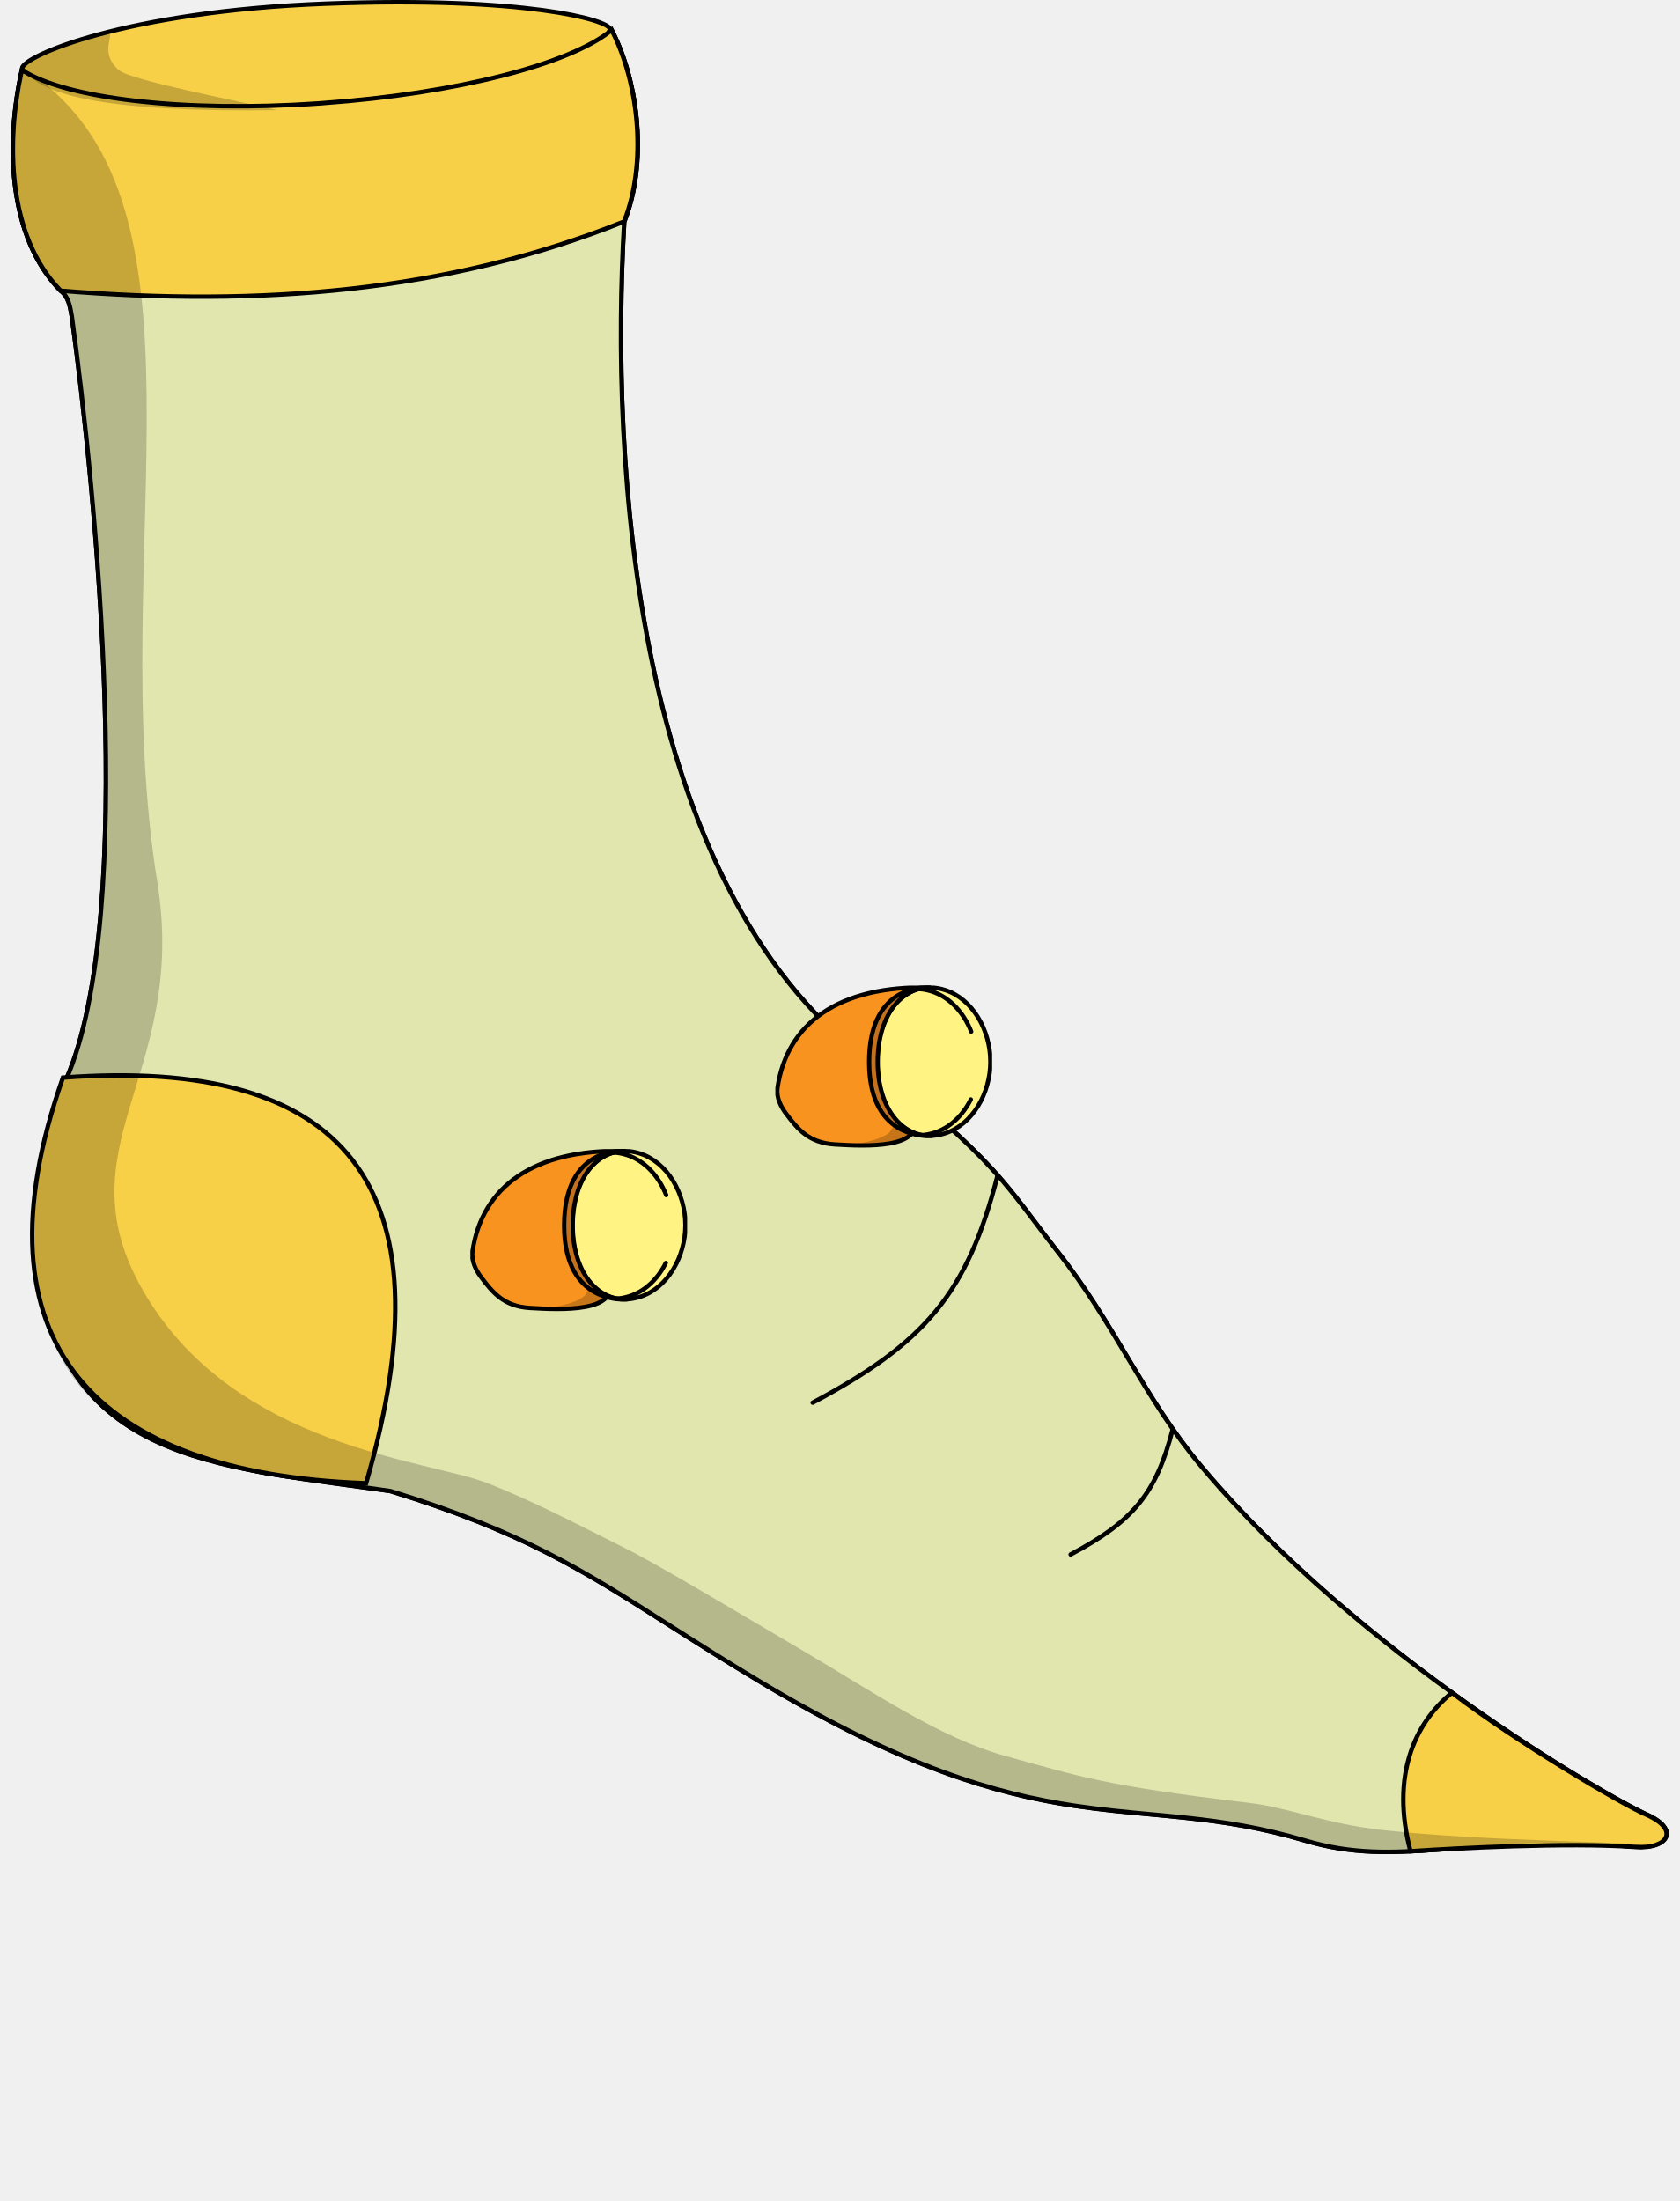
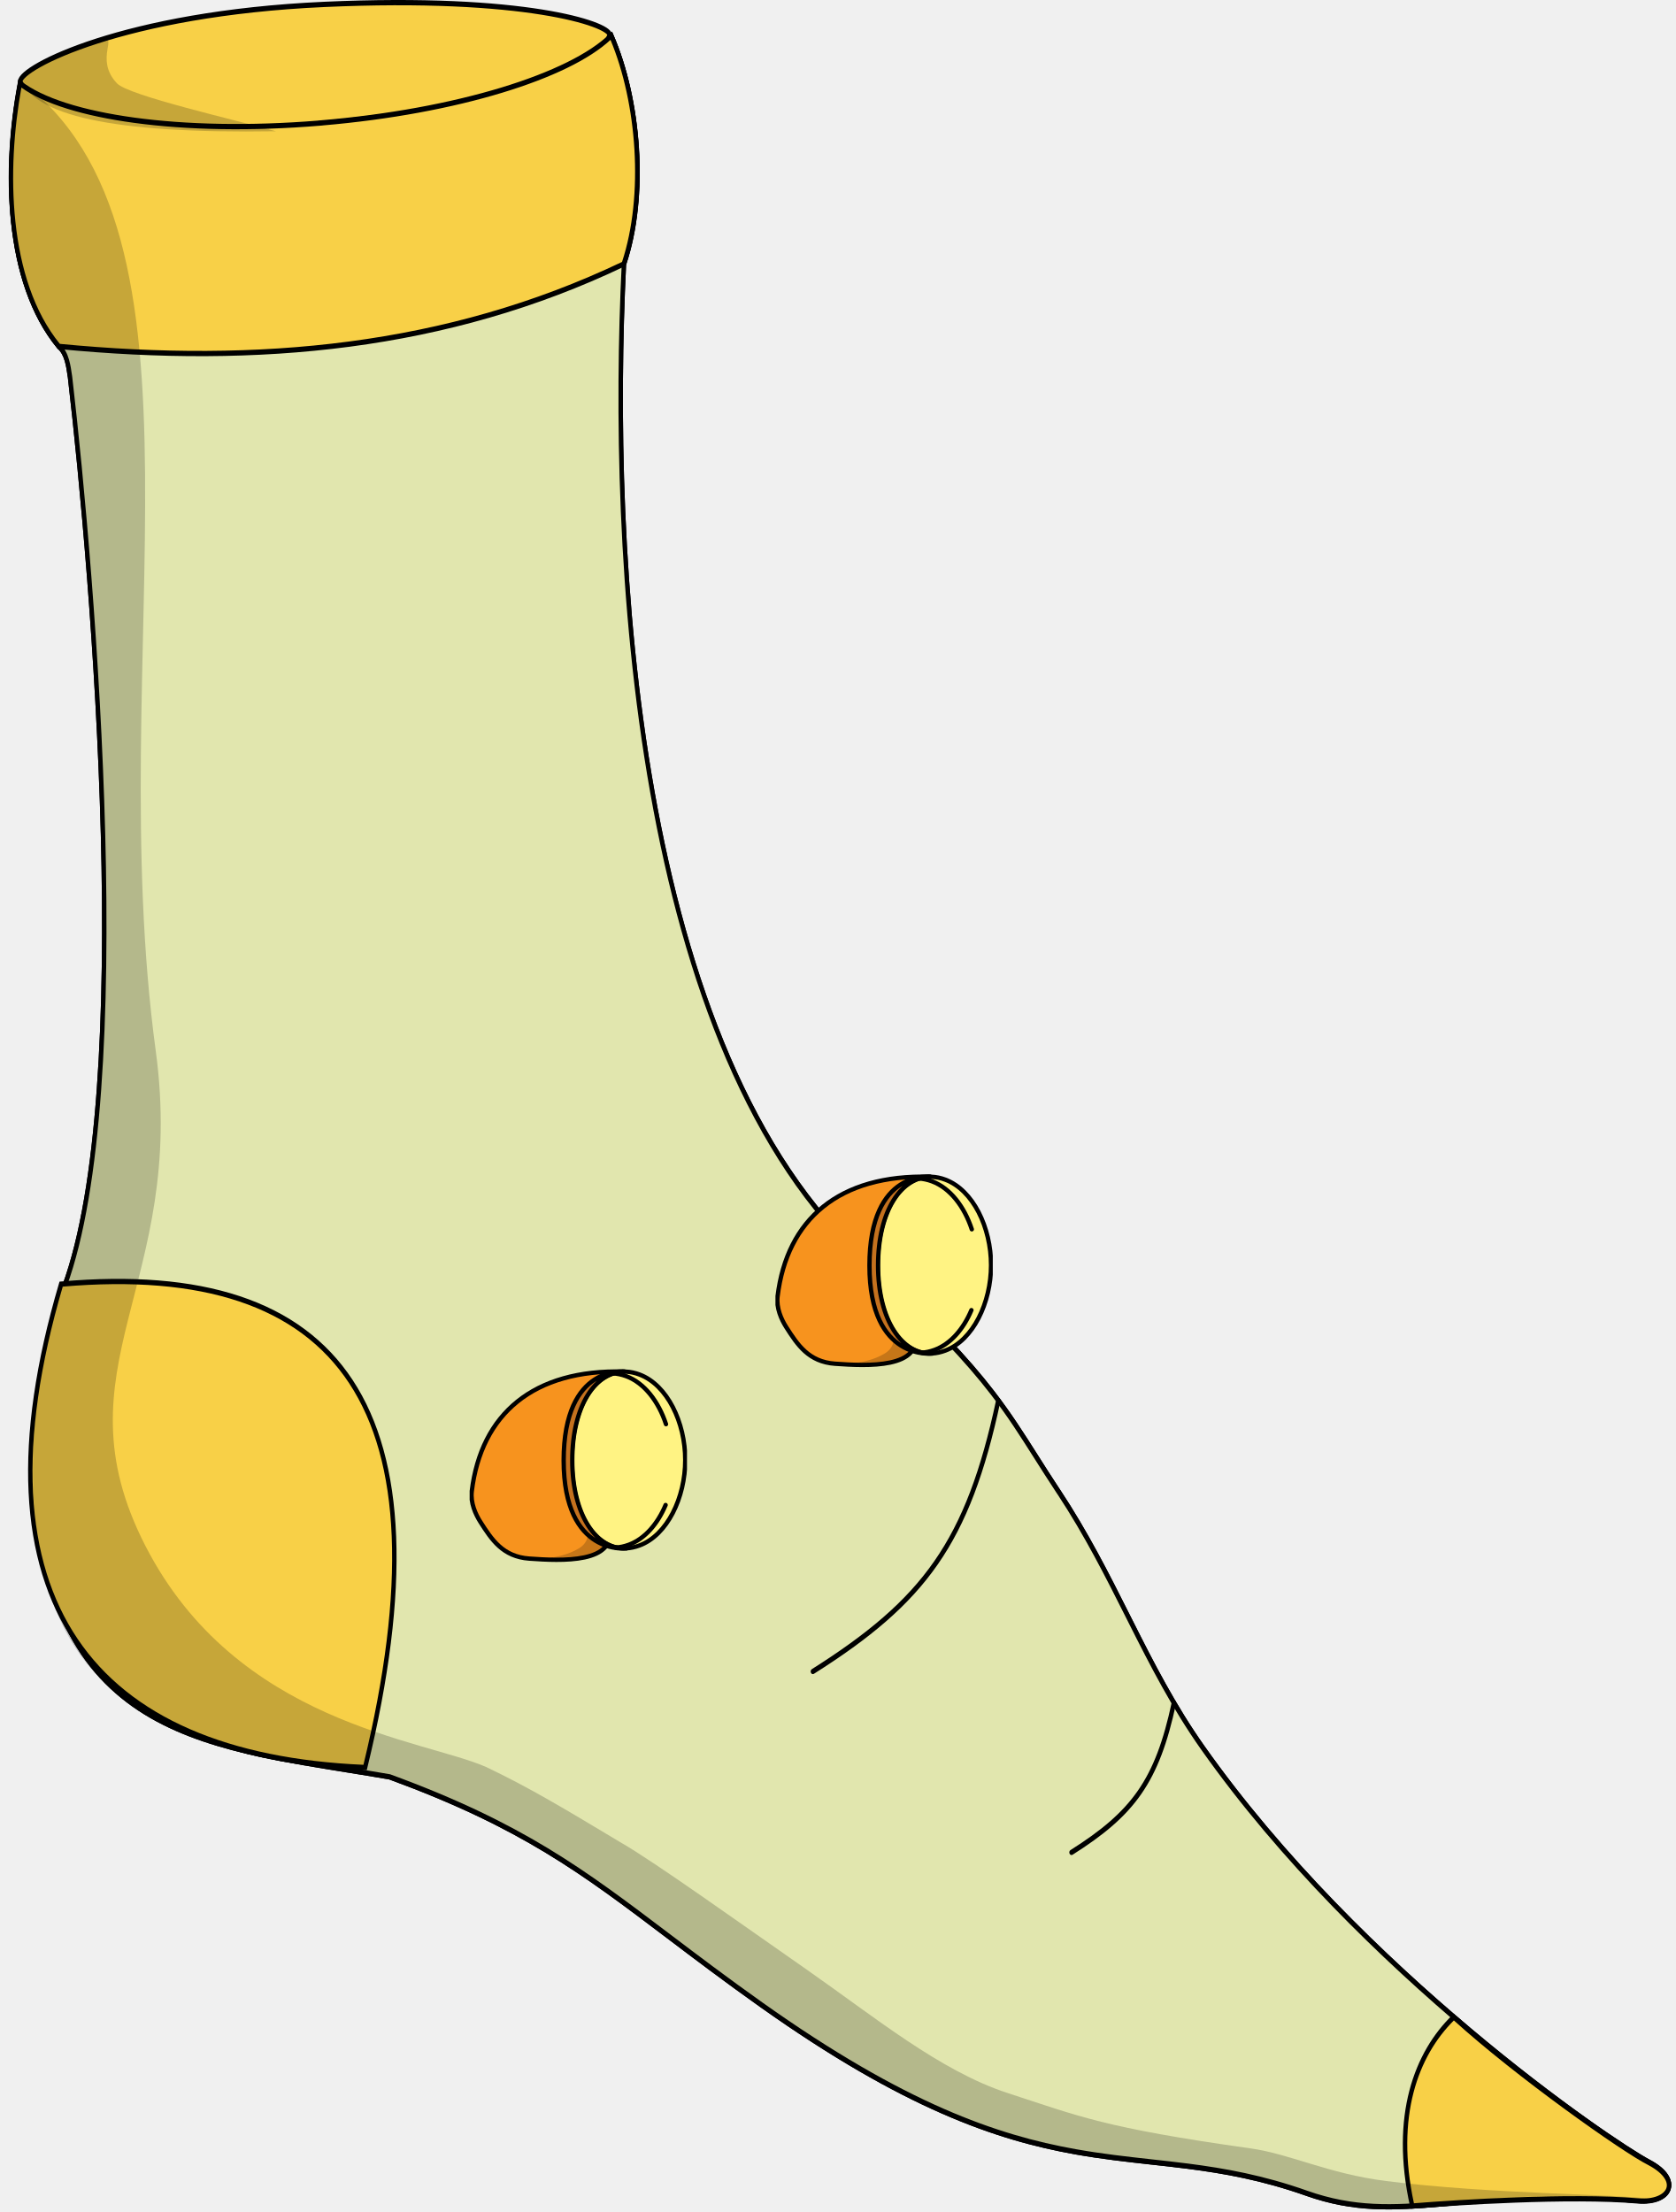
- <svg xmlns="http://www.w3.org/2000/svg" width="132" height="173" viewBox="0 0 132 173" fill="none">
-   <path d="M83.115 98.379C79.068 93.227 78.408 91.236 68.108 83.264C49.751 69.413 47.955 36.317 49.057 17.433C50.87 12.917 50.252 6.584 48.077 2.381C42.529 8.165 7.822 10.593 1.728 5.514C0.474 11.107 0.561 18.562 4.778 22.866C5.39 23.322 5.515 24.138 5.643 24.895C7.488 38.27 10.833 71.887 5.206 84.83C3.483 88.794 2.889 93.143 2.909 97.527C3.809 114.991 17.01 115.203 30.694 117.204C44.391 121.424 48.337 125.378 59.853 132.252C82.208 145.592 88.864 140.59 102.569 144.668C110.006 146.881 114.672 144.161 128.529 145.151C131.072 145.332 132.038 143.8 129.429 142.632C126.264 141.215 106.8 130.029 94.436 115.293C89.871 109.853 87.693 104.204 83.118 98.379H83.115Z" fill="#E1E6AE" />
-   <path fill-rule="evenodd" clip-rule="evenodd" d="M48.122 2.084L47.953 2.259C47.285 2.956 46.163 3.615 44.679 4.222C43.198 4.828 41.373 5.375 39.314 5.854C35.196 6.813 30.157 7.499 25.097 7.846C20.038 8.194 14.964 8.201 10.779 7.806C8.686 7.609 6.819 7.311 5.288 6.906C3.753 6.5 2.574 5.99 1.841 5.379L1.623 5.197L1.561 5.475C0.93 8.287 0.636 11.569 1.031 14.694C1.426 17.818 2.512 20.799 4.656 22.987L4.666 22.996L4.677 23.004C4.945 23.204 5.113 23.487 5.23 23.823C5.343 24.148 5.404 24.507 5.466 24.873L5.473 24.918C5.473 24.918 5.473 24.919 5.474 24.92C6.395 31.604 7.692 43.344 8.055 55.028C8.237 60.871 8.185 66.698 7.737 71.869C7.288 77.044 6.444 81.55 5.048 84.76C3.313 88.752 2.717 93.127 2.738 97.527L2.738 97.531L2.738 97.535C2.964 101.922 3.963 105.241 5.561 107.779C7.159 110.318 9.349 112.064 11.934 113.319C14.516 114.572 17.495 115.335 20.677 115.91C22.796 116.293 25.013 116.594 27.267 116.9C28.391 117.053 29.523 117.206 30.657 117.372C41.004 120.562 45.762 123.592 52.471 127.866C54.62 129.234 56.969 130.73 59.766 132.4C70.961 139.08 78.235 141.173 84.431 142.104C86.498 142.414 88.448 142.595 90.378 142.775C91.333 142.863 92.283 142.952 93.24 143.055C96.134 143.367 99.109 143.818 102.521 144.833L102.57 144.667L102.521 144.833C106.272 145.949 109.325 145.82 113.156 145.54C113.454 145.518 113.756 145.496 114.064 145.472C117.717 145.199 122.141 144.867 128.518 145.323L128.519 145.323C129.171 145.369 129.732 145.307 130.166 145.161C130.596 145.017 130.926 144.783 131.07 144.468C131.221 144.141 131.15 143.777 130.885 143.436C130.624 143.099 130.167 142.77 129.502 142.473C127.934 141.77 122.287 138.627 115.484 133.814C108.683 129.003 100.74 122.532 94.571 115.18C92.299 112.472 90.619 109.71 88.932 106.89C88.854 106.76 88.776 106.63 88.699 106.499C87.089 103.806 85.446 101.058 83.257 98.27L83.204 98.203H83.201C82.565 97.393 82.012 96.658 81.489 95.964C80.38 94.493 79.409 93.204 78.086 91.76C76.118 89.612 73.369 87.114 68.216 83.125L68.214 83.124C59.086 76.236 54.06 64.549 51.457 52.199C48.858 39.865 48.682 26.901 49.23 17.47C51.052 12.903 50.424 6.534 48.233 2.3L48.122 2.084ZM48.032 2.67C50.099 6.834 50.659 12.979 48.897 17.367L48.887 17.393L48.885 17.422C48.334 26.873 48.507 39.885 51.117 52.27C53.727 64.651 58.777 76.438 68.004 83.4C73.15 87.383 75.881 89.867 77.83 91.995C79.141 93.427 80.097 94.695 81.2 96.158C81.739 96.873 82.312 97.635 82.98 98.484L83.032 98.551H83.035C85.185 101.298 86.804 104.007 88.403 106.682C88.48 106.811 88.557 106.94 88.634 107.068C90.321 109.888 92.013 112.671 94.305 115.403C100.5 122.787 108.47 129.278 115.284 134.098C122.095 138.917 127.763 142.074 129.36 142.79L129.36 142.79C129.999 143.076 130.399 143.376 130.611 143.649C130.819 143.917 130.837 144.144 130.755 144.323C130.667 144.515 130.441 144.703 130.056 144.832C129.675 144.959 129.162 145.02 128.543 144.976C122.14 144.519 117.694 144.852 114.039 145.126C113.731 145.149 113.428 145.172 113.131 145.194C109.305 145.473 106.306 145.597 102.62 144.5C99.18 143.477 96.183 143.023 93.277 142.709C92.31 142.605 91.354 142.516 90.397 142.427C88.473 142.249 86.54 142.069 84.483 141.76C78.336 140.837 71.104 138.761 59.944 132.102C57.162 130.441 54.821 128.95 52.675 127.583C45.952 123.3 41.15 120.242 30.747 117.036L30.734 117.032L30.721 117.03C29.574 116.863 28.433 116.708 27.304 116.554C25.055 116.249 22.851 115.95 20.739 115.568C17.569 114.995 14.626 114.239 12.085 113.006C9.547 111.775 7.412 110.068 5.855 107.594C4.297 105.119 3.309 101.863 3.085 97.521C3.065 93.154 3.657 88.832 5.367 84.898C6.785 81.636 7.633 77.086 8.083 71.899C8.532 66.709 8.584 60.868 8.402 55.017C8.038 43.316 6.74 31.561 5.817 24.87L5.817 24.867L5.817 24.865L5.807 24.806C5.746 24.448 5.681 24.062 5.558 23.709C5.429 23.338 5.231 22.989 4.895 22.734C2.828 20.619 1.764 17.724 1.376 14.65C0.999 11.672 1.258 8.539 1.841 5.819C2.633 6.398 3.786 6.868 5.199 7.242C6.754 7.653 8.642 7.954 10.746 8.152C14.955 8.55 20.048 8.541 25.121 8.193C30.194 7.845 35.252 7.157 39.393 6.193C41.463 5.71 43.307 5.158 44.81 4.544C46.195 3.978 47.304 3.353 48.032 2.67Z" fill="black" />
-   <path d="M83.115 98.379C79.068 93.227 78.408 91.236 68.108 83.264C49.751 69.413 47.955 36.317 49.057 17.433C50.87 12.917 50.252 6.584 48.077 2.381C42.529 8.165 7.822 10.593 1.728 5.514C0.474 11.107 0.561 18.562 4.778 22.866C5.39 23.322 5.515 24.138 5.643 24.895C7.488 38.27 10.833 71.887 5.206 84.83C3.483 88.794 2.889 93.143 2.909 97.527C3.809 114.991 17.01 115.203 30.694 117.204C44.391 121.424 48.337 125.378 59.853 132.252C82.208 145.592 88.864 140.59 102.569 144.668C110.006 146.881 114.672 144.161 128.529 145.151C131.072 145.332 132.038 143.8 129.429 142.632C126.264 141.215 106.8 130.029 94.436 115.293C89.871 109.853 87.693 104.204 83.118 98.379H83.115Z" fill="#E1E6AE" />
-   <path fill-rule="evenodd" clip-rule="evenodd" d="M48.122 2.084L47.953 2.259C47.285 2.956 46.163 3.615 44.679 4.222C43.198 4.828 41.373 5.375 39.314 5.854C35.196 6.813 30.157 7.499 25.097 7.846C20.038 8.194 14.964 8.201 10.779 7.806C8.686 7.609 6.819 7.311 5.288 6.906C3.753 6.5 2.574 5.99 1.841 5.379L1.623 5.197L1.561 5.475C0.93 8.287 0.636 11.569 1.031 14.694C1.426 17.818 2.512 20.799 4.656 22.987L4.666 22.996L4.677 23.004C4.945 23.204 5.113 23.487 5.23 23.823C5.343 24.148 5.404 24.507 5.466 24.873L5.473 24.918C5.473 24.918 5.473 24.919 5.474 24.92C6.395 31.604 7.692 43.344 8.055 55.028C8.237 60.871 8.185 66.698 7.737 71.869C7.288 77.044 6.444 81.55 5.048 84.76C3.313 88.752 2.717 93.127 2.738 97.527L2.738 97.531L2.738 97.535C2.964 101.922 3.963 105.241 5.561 107.779C7.159 110.318 9.349 112.064 11.934 113.319C14.516 114.572 17.495 115.335 20.677 115.91C22.796 116.293 25.013 116.594 27.267 116.9C28.391 117.053 29.523 117.206 30.657 117.372C41.004 120.562 45.762 123.592 52.471 127.866C54.62 129.234 56.969 130.73 59.766 132.4C70.961 139.08 78.235 141.173 84.431 142.104C86.498 142.414 88.448 142.595 90.378 142.775C91.333 142.863 92.283 142.952 93.24 143.055C96.134 143.367 99.109 143.818 102.521 144.833L102.57 144.667L102.521 144.833C106.272 145.949 109.325 145.82 113.156 145.54C113.454 145.518 113.756 145.496 114.064 145.472C117.717 145.199 122.141 144.867 128.518 145.323L128.519 145.323C129.171 145.369 129.732 145.307 130.166 145.161C130.596 145.017 130.926 144.783 131.07 144.468C131.221 144.141 131.15 143.777 130.885 143.436C130.624 143.099 130.167 142.77 129.502 142.473C127.934 141.77 122.287 138.627 115.484 133.814C108.683 129.003 100.74 122.532 94.571 115.18C92.299 112.472 90.619 109.71 88.932 106.89C88.854 106.76 88.776 106.63 88.699 106.499C87.089 103.806 85.446 101.058 83.257 98.27L83.204 98.203H83.201C82.565 97.393 82.012 96.658 81.489 95.964C80.38 94.493 79.409 93.204 78.086 91.76C76.118 89.612 73.369 87.114 68.216 83.125L68.214 83.124C59.086 76.236 54.06 64.549 51.457 52.199C48.858 39.865 48.682 26.901 49.23 17.47C51.052 12.903 50.424 6.534 48.233 2.3L48.122 2.084ZM48.032 2.67C50.099 6.834 50.659 12.979 48.897 17.367L48.887 17.393L48.885 17.422C48.334 26.873 48.507 39.885 51.117 52.27C53.727 64.651 58.777 76.438 68.004 83.4C73.15 87.383 75.881 89.867 77.83 91.995C79.141 93.427 80.097 94.695 81.2 96.158C81.739 96.873 82.312 97.635 82.98 98.484L83.032 98.551H83.035C85.185 101.298 86.804 104.007 88.403 106.682C88.48 106.811 88.557 106.94 88.634 107.068C90.321 109.888 92.013 112.671 94.305 115.403C100.5 122.787 108.47 129.278 115.284 134.098C122.095 138.917 127.763 142.074 129.36 142.79L129.36 142.79C129.999 143.076 130.399 143.376 130.611 143.649C130.819 143.917 130.837 144.144 130.755 144.323C130.667 144.515 130.441 144.703 130.056 144.832C129.675 144.959 129.162 145.02 128.543 144.976C122.14 144.519 117.694 144.852 114.039 145.126C113.731 145.149 113.428 145.172 113.131 145.194C109.305 145.473 106.306 145.597 102.62 144.5C99.18 143.477 96.183 143.023 93.277 142.709C92.31 142.605 91.354 142.516 90.397 142.427C88.473 142.249 86.54 142.069 84.483 141.76C78.336 140.837 71.104 138.761 59.944 132.102C57.162 130.441 54.821 128.95 52.675 127.583C45.952 123.3 41.15 120.242 30.747 117.036L30.734 117.032L30.721 117.03C29.574 116.863 28.433 116.708 27.304 116.554C25.055 116.249 22.851 115.95 20.739 115.568C17.569 114.995 14.626 114.239 12.085 113.006C9.547 111.775 7.412 110.068 5.855 107.594C4.297 105.119 3.309 101.863 3.085 97.521C3.065 93.154 3.657 88.832 5.367 84.898C6.785 81.636 7.633 77.086 8.083 71.899C8.532 66.709 8.584 60.868 8.402 55.017C8.038 43.316 6.74 31.561 5.817 24.87L5.817 24.867L5.817 24.865L5.807 24.806C5.746 24.448 5.681 24.062 5.558 23.709C5.429 23.338 5.231 22.989 4.895 22.734C2.828 20.619 1.764 17.724 1.376 14.65C0.999 11.672 1.258 8.539 1.841 5.819C2.633 6.398 3.786 6.868 5.199 7.242C6.754 7.653 8.642 7.954 10.746 8.152C14.955 8.55 20.048 8.541 25.121 8.193C30.194 7.845 35.252 7.157 39.393 6.193C41.463 5.71 43.307 5.158 44.81 4.544C46.195 3.978 47.304 3.353 48.032 2.67Z" fill="black" />
-   <path d="M1.746 5.363C4.195 11.383 46.121 7.861 47.941 2.285C47.861 1.583 41.292 -0.313 25.556 0.291C9.819 0.892 1.746 4.446 1.746 5.363Z" fill="#F8D047" />
-   <path fill-rule="evenodd" clip-rule="evenodd" d="M47.758 2.291C47.647 2.577 47.411 2.871 47.043 3.169C46.65 3.488 46.119 3.802 45.464 4.107C44.153 4.719 42.369 5.287 40.262 5.796C36.049 6.813 30.571 7.587 25.069 7.999C19.567 8.411 14.051 8.461 9.761 8.033C7.615 7.819 5.784 7.486 4.418 7.023C3.734 6.792 3.174 6.53 2.749 6.238C2.344 5.96 2.071 5.661 1.929 5.343C1.936 5.329 1.95 5.305 1.977 5.272C2.028 5.21 2.11 5.134 2.229 5.046C2.468 4.869 2.833 4.658 3.33 4.425C4.321 3.959 5.811 3.413 7.797 2.876C11.769 1.802 17.708 0.764 25.565 0.464L25.565 0.464C33.426 0.162 38.992 0.485 42.599 0.97C44.404 1.213 45.714 1.495 46.575 1.758C47.006 1.89 47.319 2.016 47.522 2.126C47.624 2.181 47.693 2.229 47.734 2.268C47.745 2.277 47.752 2.285 47.758 2.291ZM42.646 0.626C39.014 0.138 33.427 -0.185 25.552 0.117C17.672 0.418 11.706 1.459 7.707 2.541C5.708 3.081 4.196 3.634 3.182 4.111C2.675 4.349 2.287 4.571 2.023 4.767C1.891 4.864 1.784 4.959 1.709 5.051C1.637 5.138 1.575 5.245 1.575 5.363V5.397L1.587 5.428C1.758 5.846 2.093 6.209 2.552 6.525C3.012 6.84 3.605 7.115 4.306 7.352C5.708 7.827 7.569 8.163 9.726 8.379C14.043 8.809 19.581 8.758 25.095 8.345C30.609 7.932 36.107 7.157 40.343 6.133C42.461 5.622 44.27 5.047 45.611 4.422C46.281 4.11 46.839 3.782 47.262 3.439C47.683 3.098 47.981 2.732 48.109 2.339L48.121 2.303L48.117 2.265C48.105 2.16 48.038 2.075 47.971 2.013C47.9 1.947 47.803 1.883 47.688 1.82C47.455 1.695 47.118 1.561 46.676 1.426C45.791 1.155 44.461 0.87 42.646 0.626Z" fill="black" />
-   <path d="M4.949 84.701C-2.412 105.652 7.471 115.838 28.773 116.585C35.644 92.875 26.897 83.069 4.949 84.701Z" fill="#F8D047" />
-   <path fill-rule="evenodd" clip-rule="evenodd" d="M28.642 116.406C18.078 116.015 10.394 113.288 6.246 108.111C2.101 102.937 1.444 95.261 5.073 84.866C15.971 84.073 23.528 86.124 27.529 91.246C31.532 96.37 32.032 104.633 28.642 116.406ZM27.803 91.032C23.676 85.75 15.923 83.71 4.934 84.528L4.821 84.536L4.783 84.644C1.093 95.145 1.707 103.002 5.975 108.328C10.236 113.646 18.096 116.384 28.765 116.758L28.9 116.763L28.938 116.633C32.377 104.766 31.929 96.313 27.803 91.032Z" fill="black" />
-   <path d="M25.267 8.112C35.949 7.365 44.908 5 48.069 2.359C50.247 6.587 50.859 12.875 49.049 17.412C35.174 22.984 20.379 24.12 4.771 22.848C0.56 18.558 0.463 11.079 1.721 5.496C5.094 7.737 14.414 8.876 25.267 8.116V8.112Z" fill="#F8D047" />
-   <path fill-rule="evenodd" clip-rule="evenodd" d="M48.123 2.088L47.956 2.227C46.407 3.521 43.41 4.764 39.444 5.778C35.485 6.79 30.585 7.567 25.253 7.94L25.091 7.951V7.954C19.735 8.321 14.762 8.224 10.707 7.76C6.602 7.29 3.464 6.448 1.815 5.352L1.605 5.213L1.549 5.459C0.917 8.266 0.625 11.552 1.021 14.68C1.417 17.807 2.504 20.79 4.645 22.971L4.69 23.017L4.755 23.022C20.38 24.295 35.204 23.159 49.112 17.574L49.181 17.546L49.208 17.477C51.039 12.887 50.42 6.547 48.222 2.281L48.123 2.088ZM48.01 2.63C50.078 6.795 50.642 12.868 48.913 17.279C35.111 22.806 20.389 23.941 4.848 22.681C2.807 20.576 1.753 17.694 1.366 14.636C0.986 11.645 1.247 8.498 1.835 5.777C3.602 6.853 6.719 7.653 10.667 8.105C14.788 8.576 19.842 8.671 25.277 8.29L25.439 8.278V8.275C30.726 7.896 35.588 7.122 39.529 6.115C43.369 5.134 46.357 3.925 48.01 2.63Z" fill="black" />
-   <path d="M110.859 145.513C114.162 145.287 123.177 144.791 128.541 145.176C131.084 145.357 132.049 143.825 129.44 142.658C127.412 141.807 119.008 136.801 114.114 133.049C111.199 135.421 109.281 139.562 110.855 145.513H110.859Z" fill="#F8D047" />
-   <path fill-rule="evenodd" clip-rule="evenodd" d="M114.108 132.826L114.002 132.913C111.032 135.331 109.095 139.543 110.685 145.556L110.719 145.686H110.862L110.868 145.685C114.173 145.459 123.176 144.964 128.526 145.348C129.179 145.394 129.74 145.332 130.174 145.186C130.604 145.042 130.933 144.808 131.078 144.494C131.229 144.166 131.158 143.803 130.893 143.461C130.632 143.125 130.175 142.795 129.509 142.498L129.506 142.496C128.506 142.077 125.909 140.62 122.941 138.792C119.977 136.966 116.658 134.78 114.217 132.91L114.108 132.826ZM129.369 142.816C130.007 143.101 130.407 143.401 130.619 143.674C130.827 143.943 130.845 144.169 130.763 144.348C130.674 144.54 130.448 144.728 130.064 144.857C129.683 144.984 129.17 145.046 128.551 145.002C123.248 144.62 114.396 145.099 110.985 145.329C109.512 139.588 111.338 135.592 114.116 133.269C116.559 135.131 119.834 137.286 122.759 139.088C125.721 140.912 128.339 142.383 129.369 142.816Z" fill="black" />
-   <path fill-rule="evenodd" clip-rule="evenodd" d="M78.447 92.212C78.354 92.189 78.26 92.245 78.236 92.338C77.048 97.007 75.606 100.286 73.385 102.974C71.162 105.664 68.147 107.777 63.788 110.097C63.703 110.142 63.671 110.247 63.716 110.332C63.761 110.417 63.867 110.449 63.951 110.404C68.326 108.076 71.387 105.937 73.652 103.195C75.919 100.452 77.378 97.12 78.573 92.424C78.596 92.331 78.54 92.236 78.447 92.212Z" fill="black" />
-   <path fill-rule="evenodd" clip-rule="evenodd" d="M92.213 112.146C92.12 112.122 92.025 112.179 92.002 112.272C91.347 114.844 90.555 116.643 89.338 118.115C88.12 119.589 86.465 120.751 84.06 122.03C83.976 122.075 83.943 122.181 83.989 122.265C84.034 122.35 84.139 122.382 84.223 122.337C86.644 121.049 88.345 119.862 89.606 118.337C90.867 116.81 91.677 114.957 92.338 112.357C92.362 112.264 92.306 112.17 92.213 112.146Z" fill="black" />
-   <path opacity="0.2" d="M90.215 142.59C85.491 142.292 82.552 141.454 78.699 140.617C74.847 139.78 66.826 136.146 63.914 134.576C61.003 133.006 57.161 130.675 55.327 129.539C53.493 128.403 52.329 127.298 47.236 124.387C42.144 121.476 37.582 119.298 30.697 117.175C17.013 115.174 2.923 114.799 2.729 97.329C2.68 92.945 3.5 88.599 5.136 84.601C9.6 74.884 8.558 50.22 6.821 34.934C6.036 28.039 5.48 23.113 4.712 22.633C0.221 18.26 0.707 11.024 1.662 5.281C17.906 15.234 8.148 43.147 12.362 69.326C14.842 84.747 4.386 90.208 11.546 101.956C18.705 113.705 33.341 114.712 38.284 116.561C41.8 117.978 44.28 119.246 48.911 121.58C51.412 122.789 58.075 126.795 63.386 129.914C68.698 133.034 73.853 136.608 79.13 138.054C84.779 139.599 86.662 140.343 98.16 141.705C101.328 142.08 104.236 143.372 108.794 143.858C117.023 144.734 127.285 144.723 129.449 145.036C132.117 145.422 122.488 144.859 121.039 144.859C119.591 144.859 109.523 145.491 107.925 145.522C106.327 145.557 102.096 144.574 101.429 144.414C97.715 143.528 94.94 142.886 90.215 142.587V142.59Z" fill="black" />
-   <path opacity="0.2" d="M1.74 5.129C2.696 7.595 8.831 8.832 21.781 8.658C18.616 7.905 10.234 6.31 9.32 5.497C7.497 3.871 9.543 2.277 8.08 2.624C4.335 3.514 1.782 4.927 1.744 5.132L1.74 5.129Z" fill="black" />
-   <g clip-path="url(#clip0_4855_113782)">
-     <path d="M73.051 77.62C65.926 77.457 61.84 80.416 61.103 85.518C60.995 86.264 61.39 87.025 61.789 87.546C62.671 88.708 63.536 89.827 65.604 89.953C68.111 90.105 72.567 90.301 71.867 87.819" fill="#F7931E" />
-     <path d="M73.051 77.62C65.926 77.457 61.84 80.416 61.103 85.518C60.995 86.264 61.39 87.025 61.789 87.546C62.671 88.708 63.536 89.827 65.604 89.953C68.111 90.105 72.567 90.301 71.867 87.819" stroke="black" stroke-width="0.339" stroke-miterlimit="10" stroke-linecap="round" />
-     <path opacity="0.2" d="M65.598 89.956C68.099 90.164 74.894 90.293 69.746 87.103C69.746 87.103 70.956 88.548 69.493 89.283C67.849 90.113 65.595 89.956 65.595 89.956H65.598Z" fill="black" />
-     <path d="M68.953 83.47C68.953 87.627 71.38 89.994 74.254 89.085C76.427 88.401 77.836 85.938 77.836 83.45C77.836 80.962 76.427 78.499 74.254 77.812C71.38 76.903 68.953 79.313 68.953 83.47Z" fill="#FFF383" stroke="black" stroke-width="0.339" stroke-miterlimit="10" stroke-linecap="round" />
-     <path d="M76.328 81.086C75.745 79.597 74.644 78.374 73.212 77.922C72.854 77.81 72.501 77.748 72.16 77.734" stroke="black" stroke-width="0.339" stroke-miterlimit="10" stroke-linecap="round" />
-     <path d="M76.297 86.416C75.677 87.656 74.678 88.64 73.423 89.036C73.064 89.148 72.712 89.21 72.37 89.224" stroke="black" stroke-width="0.339" stroke-miterlimit="10" stroke-linecap="round" />
-     <path d="M68.306 83.481C68.303 77.071 73.14 77.621 73.14 77.621C70.793 77.59 68.98 79.876 68.98 83.469C68.98 87.063 70.867 89.41 73.285 89.273C73.285 89.273 68.308 89.848 68.306 83.481Z" fill="#C4711E" stroke="black" stroke-width="0.339" stroke-miterlimit="10" stroke-linecap="round" />
+ <svg xmlns="http://www.w3.org/2000/svg" width="131" height="173" viewBox="0 0 131 173" fill="none">
+   <path d="M82.768 116.648C78.731 110.539 78.072 108.179 67.796 98.726C49.482 82.303 47.691 43.061 48.789 20.67C50.598 15.315 49.981 7.806 47.812 2.822C42.277 9.68 7.649 12.56 1.57 6.538C0.319 13.169 0.406 22.009 4.613 27.112C5.223 27.652 5.348 28.62 5.476 29.518C7.317 45.376 10.654 85.236 5.04 100.584C3.321 105.284 2.728 110.441 2.749 115.639C3.646 136.345 16.817 136.597 30.469 138.969C44.135 143.974 48.072 148.661 59.561 156.813C81.864 172.63 88.504 166.699 102.177 171.534C109.598 174.158 114.252 170.933 128.078 172.107C130.615 172.321 131.578 170.505 128.975 169.121C125.818 167.44 106.399 154.177 94.064 136.704C89.51 130.253 87.336 123.556 82.772 116.648H82.768Z" fill="#E1E6AE" />
+   <path fill-rule="evenodd" clip-rule="evenodd" d="M47.857 2.471L47.689 2.678C47.022 3.505 45.903 4.286 44.422 5.006C42.945 5.724 41.124 6.373 39.069 6.941C34.961 8.078 29.933 8.892 24.886 9.303C19.838 9.715 14.776 9.724 10.6 9.256C8.512 9.022 6.649 8.668 5.122 8.188C3.591 7.706 2.414 7.102 1.684 6.378L1.466 6.162L1.404 6.491C0.775 9.825 0.481 13.717 0.875 17.423C1.269 21.127 2.353 24.661 4.492 27.255L4.501 27.267L4.512 27.276C4.78 27.513 4.947 27.849 5.064 28.247C5.177 28.632 5.237 29.058 5.299 29.492L5.307 29.545C5.307 29.546 5.307 29.547 5.307 29.548C6.227 37.473 7.52 51.393 7.883 65.248C8.064 72.176 8.012 79.084 7.565 85.216C7.118 91.352 6.275 96.694 4.883 100.5C3.151 105.235 2.557 110.422 2.578 115.639L2.578 115.643L2.578 115.648C2.803 120.85 3.801 124.785 5.394 127.795C6.989 130.805 9.173 132.876 11.752 134.363C14.329 135.849 17.301 136.754 20.476 137.436C22.59 137.89 24.802 138.247 27.05 138.61C28.171 138.791 29.301 138.973 30.433 139.169C40.756 142.951 45.503 146.545 52.197 151.612C54.34 153.235 56.684 155.009 59.474 156.988C70.643 164.909 77.9 167.391 84.082 168.494C86.144 168.862 88.09 169.077 90.015 169.29C90.968 169.395 91.916 169.499 92.87 169.622C95.758 169.992 98.726 170.526 102.13 171.73L102.18 171.533L102.13 171.731C105.873 173.054 108.918 172.9 112.74 172.568C113.037 172.543 113.339 172.516 113.646 172.488C117.291 172.164 121.705 171.771 128.068 172.311L128.068 172.311C128.718 172.366 129.278 172.292 129.712 172.119C130.141 171.948 130.469 171.671 130.614 171.298C130.764 170.91 130.693 170.478 130.429 170.074C130.169 169.675 129.712 169.284 129.048 168.931C127.484 168.099 121.85 164.371 115.063 158.665C108.278 152.96 100.353 145.288 94.199 136.57C91.931 133.359 90.256 130.085 88.573 126.74C88.495 126.586 88.418 126.432 88.34 126.278C86.734 123.084 85.095 119.826 82.91 116.52L82.858 116.441H82.855C82.221 115.48 81.668 114.608 81.147 113.785C80.04 112.041 79.071 110.513 77.752 108.801C75.788 106.253 73.046 103.292 67.904 98.562L67.903 98.56C58.795 90.394 53.781 76.536 51.185 61.893C48.592 47.269 48.416 31.896 48.963 20.714C50.78 15.299 50.153 7.747 47.968 2.726L47.857 2.471ZM47.767 3.166C49.83 8.103 50.389 15.389 48.631 20.592L48.62 20.623L48.618 20.657C48.069 31.863 48.242 47.291 50.846 61.977C53.449 76.658 58.487 90.633 67.693 98.889C72.827 103.611 75.552 106.556 77.496 109.079C78.805 110.777 79.758 112.281 80.858 114.016C81.396 114.863 81.968 115.766 82.634 116.774L82.686 116.853H82.69C84.835 120.111 86.45 123.322 88.045 126.494C88.122 126.647 88.198 126.799 88.275 126.952C89.958 130.296 91.646 133.596 93.933 136.835C100.114 145.59 108.066 153.286 114.863 159.001C121.659 164.715 127.314 168.459 128.907 169.307L128.907 169.307C129.544 169.646 129.944 170.002 130.155 170.326C130.363 170.645 130.381 170.913 130.299 171.126C130.211 171.353 129.985 171.576 129.601 171.729C129.222 171.88 128.71 171.952 128.092 171.9C121.704 171.358 117.268 171.753 113.622 172.078C113.314 172.105 113.012 172.132 112.715 172.158C108.899 172.489 105.907 172.636 102.229 171.336C98.797 170.122 95.807 169.584 92.907 169.212C91.942 169.089 90.989 168.983 90.034 168.878C88.115 168.666 86.186 168.453 84.133 168.087C78.001 166.992 70.786 164.531 59.652 156.635C56.877 154.666 54.54 152.897 52.399 151.276C45.692 146.198 40.901 142.572 30.522 138.771L30.509 138.766L30.496 138.764C29.352 138.565 28.214 138.382 27.087 138.2C24.843 137.838 22.644 137.483 20.537 137.031C17.375 136.351 14.438 135.455 11.904 133.993C9.372 132.532 7.242 130.509 5.688 127.575C4.134 124.641 3.148 120.78 2.924 115.632C2.904 110.453 3.495 105.329 5.201 100.665C6.616 96.797 7.462 91.401 7.91 85.252C8.359 79.098 8.411 72.172 8.229 65.235C7.866 51.359 6.571 37.422 5.65 29.488L5.65 29.485L5.649 29.482L5.64 29.412C5.579 28.988 5.514 28.53 5.391 28.112C5.263 27.672 5.066 27.258 4.73 26.956C2.668 24.448 1.607 21.015 1.219 17.371C0.843 13.839 1.102 10.125 1.683 6.9C2.473 7.586 3.624 8.143 5.034 8.586C6.585 9.074 8.468 9.43 10.568 9.666C14.767 10.137 19.848 10.127 24.909 9.714C29.97 9.302 35.017 8.486 39.148 7.342C41.213 6.771 43.053 6.116 44.553 5.387C45.935 4.716 47.041 3.975 47.767 3.166Z" fill="black" />
+   <path d="M82.768 116.648C78.731 110.539 78.072 108.179 67.796 98.726C49.482 82.303 47.691 43.061 48.789 20.67C50.598 15.315 49.981 7.806 47.812 2.822C42.277 9.68 7.649 12.56 1.57 6.538C0.319 13.169 0.406 22.009 4.613 27.112C5.223 27.652 5.348 28.62 5.476 29.518C7.317 45.376 10.654 85.236 5.04 100.584C3.321 105.284 2.728 110.441 2.749 115.639C3.646 136.345 16.817 136.597 30.469 138.969C44.135 143.974 48.072 148.661 59.561 156.813C81.864 172.63 88.504 166.699 102.177 171.534C109.598 174.158 114.252 170.933 128.078 172.107C130.615 172.321 131.578 170.505 128.975 169.121C125.818 167.44 106.399 154.177 94.064 136.704C89.51 130.253 87.336 123.556 82.772 116.648H82.768Z" fill="#E1E6AE" />
+   <path fill-rule="evenodd" clip-rule="evenodd" d="M47.857 2.471L47.689 2.678C47.022 3.505 45.903 4.286 44.422 5.006C42.945 5.724 41.124 6.373 39.069 6.941C34.961 8.078 29.933 8.892 24.886 9.303C19.838 9.715 14.776 9.724 10.6 9.256C8.512 9.022 6.649 8.668 5.122 8.188C3.591 7.706 2.414 7.102 1.684 6.378L1.466 6.162L1.404 6.491C0.775 9.825 0.481 13.717 0.875 17.423C1.269 21.127 2.353 24.661 4.492 27.255L4.501 27.267L4.512 27.276C4.78 27.513 4.947 27.849 5.064 28.247C5.177 28.632 5.237 29.058 5.299 29.492L5.307 29.545C5.307 29.546 5.307 29.547 5.307 29.548C6.227 37.473 7.52 51.393 7.883 65.248C8.064 72.176 8.012 79.084 7.565 85.216C7.118 91.352 6.275 96.694 4.883 100.5C3.151 105.235 2.557 110.422 2.578 115.639L2.578 115.643L2.578 115.648C2.803 120.85 3.801 124.785 5.394 127.795C6.989 130.805 9.173 132.876 11.752 134.363C14.329 135.849 17.301 136.754 20.476 137.436C22.59 137.89 24.802 138.247 27.05 138.61C28.171 138.791 29.301 138.973 30.433 139.169C40.756 142.951 45.503 146.545 52.197 151.612C54.34 153.235 56.684 155.009 59.474 156.988C70.643 164.909 77.9 167.391 84.082 168.494C86.144 168.862 88.09 169.077 90.015 169.29C90.968 169.395 91.916 169.499 92.87 169.622C95.758 169.992 98.726 170.526 102.13 171.73L102.18 171.533L102.13 171.731C105.873 173.054 108.918 172.9 112.74 172.568C113.037 172.543 113.339 172.516 113.646 172.488C117.291 172.164 121.705 171.771 128.068 172.311L128.068 172.311C128.718 172.366 129.278 172.292 129.712 172.119C130.141 171.948 130.469 171.671 130.614 171.298C130.764 170.91 130.693 170.478 130.429 170.074C130.169 169.675 129.712 169.284 129.048 168.931C127.484 168.099 121.85 164.371 115.063 158.665C108.278 152.96 100.353 145.288 94.199 136.57C91.931 133.359 90.256 130.085 88.573 126.74C88.495 126.586 88.418 126.432 88.34 126.278C86.734 123.084 85.095 119.826 82.91 116.52L82.858 116.441H82.855C82.221 115.48 81.668 114.608 81.147 113.785C80.04 112.041 79.071 110.513 77.752 108.801C75.788 106.253 73.046 103.292 67.904 98.562L67.903 98.56C58.795 90.394 53.781 76.536 51.185 61.893C48.592 47.269 48.416 31.896 48.963 20.714C50.78 15.299 50.153 7.747 47.968 2.726L47.857 2.471ZM47.767 3.166C49.83 8.103 50.389 15.389 48.631 20.592L48.62 20.623L48.618 20.657C48.069 31.863 48.242 47.291 50.846 61.977C53.449 76.658 58.487 90.633 67.693 98.889C72.827 103.611 75.552 106.556 77.496 109.079C78.805 110.777 79.758 112.281 80.858 114.016C81.396 114.863 81.968 115.766 82.634 116.774L82.686 116.853H82.69C84.835 120.111 86.45 123.322 88.045 126.494C88.122 126.647 88.198 126.799 88.275 126.952C89.958 130.296 91.646 133.596 93.933 136.835C100.114 145.59 108.066 153.286 114.863 159.001C121.659 164.715 127.314 168.459 128.907 169.307L128.907 169.307C129.544 169.646 129.944 170.002 130.155 170.326C130.363 170.645 130.381 170.913 130.299 171.126C130.211 171.353 129.985 171.576 129.601 171.729C129.222 171.88 128.71 171.952 128.092 171.9C121.704 171.358 117.268 171.753 113.622 172.078C113.314 172.105 113.012 172.132 112.715 172.158C108.899 172.489 105.907 172.636 102.229 171.336C98.797 170.122 95.807 169.584 92.907 169.212C91.942 169.089 90.989 168.983 90.034 168.878C88.115 168.666 86.186 168.453 84.133 168.087C78.001 166.992 70.786 164.531 59.652 156.635C56.877 154.666 54.54 152.897 52.399 151.276C45.692 146.198 40.901 142.572 30.522 138.771L30.509 138.766L30.496 138.764C29.352 138.565 28.214 138.382 27.087 138.2C24.843 137.838 22.644 137.483 20.537 137.031C17.375 136.351 14.438 135.455 11.904 133.993C9.372 132.532 7.242 130.509 5.688 127.575C4.134 124.641 3.148 120.78 2.924 115.632C2.904 110.453 3.495 105.329 5.201 100.665C6.616 96.797 7.462 91.401 7.91 85.252C8.359 79.098 8.411 72.172 8.229 65.235C7.866 51.359 6.571 37.422 5.65 29.488L5.65 29.485L5.649 29.482L5.64 29.412C5.579 28.988 5.514 28.53 5.391 28.112C5.263 27.672 5.066 27.258 4.73 26.956C2.668 24.448 1.607 21.015 1.219 17.371C0.843 13.839 1.102 10.125 1.683 6.9C2.473 7.586 3.624 8.143 5.034 8.586C6.585 9.074 8.468 9.43 10.568 9.666C14.767 10.137 19.848 10.127 24.909 9.714C29.97 9.302 35.017 8.486 39.148 7.342C41.213 6.771 43.053 6.116 44.553 5.387C45.935 4.716 47.041 3.975 47.767 3.166Z" fill="black" />
+   <path d="M1.587 6.358C4.03 13.496 45.86 9.319 47.676 2.708C47.596 1.876 41.042 -0.373 25.342 0.344C9.641 1.057 1.587 5.27 1.587 6.358Z" fill="#F8D047" />
+   <path fill-rule="evenodd" clip-rule="evenodd" d="M47.489 2.717C47.379 3.055 47.143 3.404 46.776 3.758C46.384 4.136 45.854 4.508 45.2 4.87C43.893 5.595 42.113 6.269 40.011 6.872C35.807 8.078 30.342 8.996 24.853 9.485C19.364 9.973 13.86 10.032 9.58 9.525C7.439 9.271 5.612 8.876 4.249 8.327C3.568 8.053 3.008 7.742 2.585 7.397C2.18 7.067 1.908 6.712 1.766 6.336C1.773 6.318 1.787 6.29 1.814 6.251C1.865 6.178 1.947 6.088 2.066 5.983C2.304 5.773 2.669 5.524 3.164 5.247C4.152 4.694 5.64 4.047 7.621 3.41C11.583 2.136 17.509 0.906 25.348 0.551L25.348 0.551C33.191 0.193 38.744 0.576 42.343 1.15C44.143 1.438 45.45 1.773 46.309 2.085C46.739 2.241 47.051 2.39 47.254 2.52C47.356 2.586 47.424 2.643 47.466 2.689C47.476 2.7 47.483 2.709 47.489 2.717ZM42.389 0.742C38.766 0.164 33.192 -0.22 25.334 0.139C17.473 0.496 11.521 1.729 7.531 3.012C5.536 3.654 4.029 4.308 3.016 4.874C2.511 5.157 2.124 5.42 1.86 5.652C1.728 5.767 1.622 5.88 1.547 5.989C1.475 6.093 1.413 6.219 1.413 6.359V6.399L1.426 6.436C1.595 6.932 1.93 7.363 2.388 7.736C2.847 8.111 3.438 8.436 4.138 8.718C5.537 9.281 7.393 9.679 9.546 9.935C13.853 10.445 19.378 10.385 24.879 9.895C30.38 9.406 35.865 8.486 40.092 7.272C42.204 6.666 44.01 5.985 45.347 5.244C46.015 4.873 46.573 4.484 46.994 4.078C47.414 3.673 47.712 3.239 47.84 2.773L47.852 2.73L47.847 2.686C47.835 2.561 47.769 2.461 47.702 2.387C47.63 2.308 47.534 2.232 47.419 2.158C47.187 2.009 46.851 1.851 46.41 1.691C45.527 1.37 44.2 1.031 42.389 0.742Z" fill="black" />
+   <path d="M4.779 100.431C-2.565 125.273 7.295 137.35 28.548 138.235C35.403 110.123 26.676 98.495 4.779 100.431Z" fill="#F8D047" />
+   <path fill-rule="evenodd" clip-rule="evenodd" d="M28.421 138.025C17.882 137.561 10.216 134.327 6.077 128.189C1.942 122.055 1.286 112.953 4.907 100.627C15.78 99.687 23.319 102.119 27.311 108.193C31.305 114.267 31.804 124.065 28.421 138.025ZM27.584 107.939C23.467 101.675 15.732 99.257 4.768 100.226L4.655 100.236L4.618 100.363C0.937 112.815 1.549 122.131 5.807 128.446C10.058 134.752 17.9 137.999 28.544 138.442L28.679 138.448L28.716 138.294C32.148 124.222 31.7 114.2 27.584 107.939Z" fill="black" />
+   <path d="M25.051 9.618C35.708 8.732 44.647 5.927 47.801 2.797C49.974 7.81 50.584 15.265 48.778 20.645C34.935 27.252 20.174 28.599 4.602 27.091C0.401 22.004 0.304 13.136 1.559 6.516C4.924 9.173 14.223 10.524 25.051 9.622V9.618Z" fill="#F8D047" />
+   <path fill-rule="evenodd" clip-rule="evenodd" d="M47.854 2.475L47.688 2.639C46.143 4.173 43.152 5.648 39.195 6.85C35.246 8.05 30.357 8.971 25.037 9.413L24.876 9.427V9.431C19.532 9.865 14.571 9.75 10.525 9.2C6.429 8.643 3.299 7.645 1.654 6.345L1.444 6.18L1.389 6.472C0.758 9.8 0.466 13.696 0.862 17.405C1.257 21.113 2.341 24.65 4.477 27.236L4.522 27.291L4.587 27.297C20.175 28.806 34.965 27.459 48.841 20.836L48.91 20.804L48.937 20.722C50.764 15.28 50.146 7.762 47.953 2.703L47.854 2.475ZM47.741 3.118C49.805 8.055 50.367 15.257 48.643 20.487C34.872 27.041 20.185 28.386 4.679 26.893C2.644 24.396 1.592 20.979 1.205 17.353C0.827 13.806 1.087 10.075 1.674 6.849C3.437 8.125 6.546 9.074 10.486 9.609C14.597 10.168 19.639 10.28 25.061 9.828L25.223 9.815V9.811C30.498 9.362 35.348 8.444 39.281 7.249C43.111 6.086 46.093 4.653 47.741 3.118Z" fill="black" />
+   <path d="M110.444 172.535C113.74 172.267 122.734 171.678 128.085 172.135C130.622 172.35 131.586 170.533 128.983 169.149C126.959 168.14 118.575 162.204 113.692 157.756C110.784 160.569 108.871 165.479 110.441 172.535H110.444Z" fill="#F8D047" />
+   <path fill-rule="evenodd" clip-rule="evenodd" d="M113.687 157.492L113.581 157.595C110.617 160.462 108.685 165.456 110.272 172.586L110.306 172.74H110.448L110.454 172.739C113.752 172.471 122.734 171.884 128.071 172.34C128.722 172.395 129.282 172.32 129.715 172.148C130.145 171.977 130.473 171.699 130.617 171.327C130.768 170.938 130.697 170.507 130.433 170.102C130.172 169.703 129.716 169.313 129.052 168.96L129.048 168.958C128.051 168.461 125.46 166.733 122.499 164.566C119.542 162.401 116.23 159.809 113.795 157.591L113.687 157.492ZM128.912 169.337C129.549 169.676 129.948 170.031 130.159 170.355C130.367 170.673 130.385 170.942 130.303 171.154C130.215 171.382 129.989 171.605 129.605 171.757C129.226 171.908 128.714 171.981 128.096 171.929C122.805 171.477 113.974 172.045 110.571 172.317C109.101 165.51 110.923 160.772 113.694 158.018C116.132 160.226 119.399 162.781 122.317 164.916C125.273 167.08 127.885 168.824 128.912 169.337Z" fill="black" />
+   <path fill-rule="evenodd" clip-rule="evenodd" d="M78.112 109.338C78.019 109.31 77.924 109.377 77.901 109.487C76.716 115.024 75.277 118.911 73.061 122.099C70.843 125.288 67.835 127.794 63.486 130.545C63.402 130.598 63.37 130.723 63.415 130.823C63.46 130.924 63.565 130.962 63.649 130.908C68.013 128.148 71.067 125.612 73.328 122.361C75.589 119.109 77.045 115.157 78.237 109.589C78.26 109.479 78.204 109.366 78.112 109.338Z" fill="black" />
+   <path fill-rule="evenodd" clip-rule="evenodd" d="M91.846 132.975C91.753 132.947 91.659 133.014 91.635 133.124C90.982 136.175 90.192 138.307 88.978 140.053C87.762 141.801 86.112 143.178 83.712 144.695C83.628 144.749 83.596 144.873 83.641 144.974C83.686 145.074 83.79 145.112 83.875 145.059C86.29 143.532 87.987 142.125 89.245 140.316C90.504 138.505 91.311 136.308 91.971 133.226C91.995 133.115 91.939 133.003 91.846 132.975Z" fill="black" />
+   <path opacity="0.2" d="M89.854 169.073C85.141 168.719 82.208 167.726 78.365 166.734C74.521 165.741 66.518 161.432 63.614 159.571C60.71 157.709 56.876 154.945 55.046 153.598C53.216 152.251 52.055 150.941 46.974 147.489C41.894 144.038 37.343 141.455 30.474 138.938C16.822 136.566 2.764 136.121 2.57 115.406C2.521 110.208 3.339 105.055 4.972 100.314C9.425 88.793 8.386 59.548 6.653 41.424C5.869 33.248 5.315 27.407 4.549 26.838C0.068 21.652 0.553 13.072 1.506 6.264C17.712 18.065 7.977 51.161 12.181 82.202C14.655 100.487 4.223 106.962 11.366 120.893C18.509 134.823 33.111 136.018 38.043 138.209C41.55 139.89 44.025 141.393 48.645 144.161C51.14 145.595 57.788 150.344 63.087 154.043C68.386 157.742 73.53 161.98 78.794 163.694C84.43 165.527 86.308 166.408 97.78 168.023C100.941 168.468 103.842 170 108.389 170.577C116.6 171.615 126.838 171.602 128.997 171.973C131.659 172.43 122.052 171.763 120.607 171.763C119.161 171.763 109.117 172.513 107.523 172.55C105.929 172.591 101.707 171.425 101.042 171.236C97.337 170.185 94.568 169.423 89.854 169.069V169.073Z" fill="black" />
+   <path opacity="0.2" d="M1.584 6.082C2.537 9.006 8.657 10.472 21.578 10.267C18.421 9.373 10.058 7.482 9.146 6.518C7.327 4.59 9.368 2.7 7.909 3.112C4.173 4.166 1.625 5.843 1.587 6.086L1.584 6.082Z" fill="black" />
+   <g clip-path="url(#clip0_4989_157992)">
+     <path d="M72.727 92.033C65.618 91.84 61.542 95.349 60.806 101.399C60.699 102.283 61.093 103.185 61.49 103.803C62.37 105.18 63.233 106.507 65.297 106.657C67.798 106.836 72.244 107.069 71.546 104.126" fill="#F7931E" />
+     <path d="M72.727 92.033C65.618 91.84 61.542 95.349 60.806 101.399C60.699 102.283 61.093 103.185 61.49 103.803C62.37 105.18 63.233 106.507 65.297 106.657C67.798 106.836 72.244 107.069 71.546 104.126" stroke="black" stroke-width="0.339" stroke-miterlimit="10" stroke-linecap="round" />
+     <path opacity="0.2" d="M65.288 106.662C67.783 106.908 74.562 107.061 69.427 103.279C69.427 103.279 70.633 104.992 69.174 105.864C67.533 106.848 65.285 106.662 65.285 106.662H65.288Z" fill="black" />
+     <path d="M68.637 98.97C68.637 103.899 71.059 106.706 73.926 105.628C76.095 104.817 77.5 101.897 77.5 98.947C77.5 95.996 76.095 93.076 73.926 92.261C71.059 91.184 68.637 94.041 68.637 98.97Z" fill="#FFF383" stroke="black" stroke-width="0.339" stroke-miterlimit="10" stroke-linecap="round" />
+     <path d="M75.996 96.144C75.414 94.378 74.316 92.928 72.888 92.393C72.53 92.26 72.178 92.187 71.837 92.17" stroke="black" stroke-width="0.339" stroke-miterlimit="10" stroke-linecap="round" />
+     <path d="M75.965 102.465C75.346 103.935 74.35 105.102 73.098 105.571C72.74 105.704 72.388 105.777 72.047 105.794" stroke="black" stroke-width="0.339" stroke-miterlimit="10" stroke-linecap="round" />
+     <path d="M67.993 98.985C67.99 91.385 72.816 92.037 72.816 92.037C70.474 92.001 68.666 94.711 68.666 98.972C68.666 103.232 70.548 106.016 72.961 105.853C72.961 105.853 67.996 106.535 67.993 98.985Z" fill="#C4711E" stroke="black" stroke-width="0.339" stroke-miterlimit="10" stroke-linecap="round" />
  </g>
-   <g clip-path="url(#clip1_4855_113782)">
-     <path d="M49.082 90.471C41.957 90.308 37.871 93.268 37.134 98.37C37.026 99.116 37.422 99.876 37.82 100.398C38.702 101.559 39.567 102.678 41.636 102.805C44.142 102.956 48.598 103.152 47.898 100.67" fill="#F7931E" />
-     <path d="M49.082 90.471C41.957 90.308 37.871 93.268 37.134 98.37C37.026 99.116 37.422 99.876 37.82 100.398C38.702 101.559 39.567 102.678 41.636 102.805C44.142 102.956 48.598 103.152 47.898 100.67" stroke="black" stroke-width="0.339" stroke-miterlimit="10" stroke-linecap="round" />
-     <path opacity="0.2" d="M41.629 102.808C44.13 103.015 50.925 103.144 45.778 99.955C45.778 99.955 46.987 101.4 45.525 102.135C43.88 102.965 41.626 102.808 41.626 102.808H41.629Z" fill="black" />
-     <path d="M44.984 96.321C44.984 100.478 47.411 102.846 50.285 101.937C52.459 101.252 53.867 98.79 53.867 96.302C53.867 93.814 52.459 91.351 50.285 90.664C47.411 89.755 44.984 92.164 44.984 96.321Z" fill="#FFF383" stroke="black" stroke-width="0.339" stroke-miterlimit="10" stroke-linecap="round" />
-     <path d="M52.359 93.938C51.776 92.448 50.675 91.225 49.244 90.774C48.885 90.662 48.532 90.6 48.191 90.586" stroke="black" stroke-width="0.339" stroke-miterlimit="10" stroke-linecap="round" />
-     <path d="M52.328 99.268C51.708 100.507 50.709 101.492 49.454 101.887C49.096 102 48.743 102.061 48.401 102.075" stroke="black" stroke-width="0.339" stroke-miterlimit="10" stroke-linecap="round" />
-     <path d="M44.337 96.332C44.334 89.923 49.171 90.473 49.171 90.473C46.824 90.442 45.011 92.728 45.011 96.321C45.011 99.914 46.898 102.262 49.316 102.125C49.316 102.125 44.34 102.7 44.337 96.332Z" fill="#C4711E" stroke="black" stroke-width="0.339" stroke-miterlimit="10" stroke-linecap="round" />
+   <g clip-path="url(#clip1_4989_157992)">
+     <path d="M48.812 107.273C41.704 107.08 37.627 110.589 36.892 116.639C36.784 117.524 37.179 118.425 37.576 119.043C38.456 120.42 39.319 121.747 41.383 121.897C43.884 122.077 48.33 122.309 47.632 119.366" fill="#F7931E" />
+     <path d="M48.812 107.273C41.704 107.08 37.627 110.589 36.892 116.639C36.784 117.524 37.179 118.425 37.576 119.043C38.456 120.42 39.319 121.747 41.383 121.897C43.884 122.077 48.33 122.309 47.632 119.366" stroke="black" stroke-width="0.339" stroke-miterlimit="10" stroke-linecap="round" />
+     <path opacity="0.2" d="M41.373 121.902C43.869 122.148 50.648 122.301 45.513 118.52C45.513 118.52 46.719 120.232 45.26 121.104C43.619 122.088 41.371 121.902 41.371 121.902H41.373Z" fill="black" />
+     <path d="M44.723 114.21C44.723 119.139 47.145 121.946 50.012 120.868C52.181 120.057 53.586 117.137 53.586 114.187C53.586 111.237 52.181 108.317 50.012 107.502C47.145 106.424 44.723 109.281 44.723 114.21Z" fill="#FFF383" stroke="black" stroke-width="0.339" stroke-miterlimit="10" stroke-linecap="round" />
+     <path d="M52.082 111.385C51.5 109.619 50.401 108.168 48.974 107.633C48.616 107.5 48.264 107.427 47.923 107.41" stroke="black" stroke-width="0.339" stroke-miterlimit="10" stroke-linecap="round" />
+     <path d="M52.051 117.705C51.432 119.175 50.435 120.343 49.184 120.811C48.826 120.944 48.474 121.018 48.133 121.034" stroke="black" stroke-width="0.339" stroke-miterlimit="10" stroke-linecap="round" />
+     <path d="M44.079 114.225C44.076 106.626 48.902 107.278 48.902 107.278C46.56 107.241 44.752 109.952 44.752 114.212C44.752 118.473 46.634 121.256 49.047 121.093C49.047 121.093 44.082 121.775 44.079 114.225Z" fill="#C4711E" stroke="black" stroke-width="0.339" stroke-miterlimit="10" stroke-linecap="round" />
  </g>
  <defs>
-     <clipPath id="clip0_4855_113782">
-       <rect width="17.035" height="12.838" fill="white" transform="matrix(-1 0 0 1 77.9727 77.4688)" />
+     <clipPath id="clip0_4989_157992">
+       <rect width="16.996" height="15.223" fill="white" transform="matrix(-1 0 0 1 77.6367 91.8555)" />
    </clipPath>
-     <clipPath id="clip1_4855_113782">
-       <rect width="17.035" height="12.838" fill="white" transform="matrix(-1 0 0 1 54.0039 90.3203)" />
+     <clipPath id="clip1_4989_157992">
+       <rect width="16.996" height="15.223" fill="white" transform="matrix(-1 0 0 1 53.7227 107.096)" />
    </clipPath>
  </defs>
</svg>
